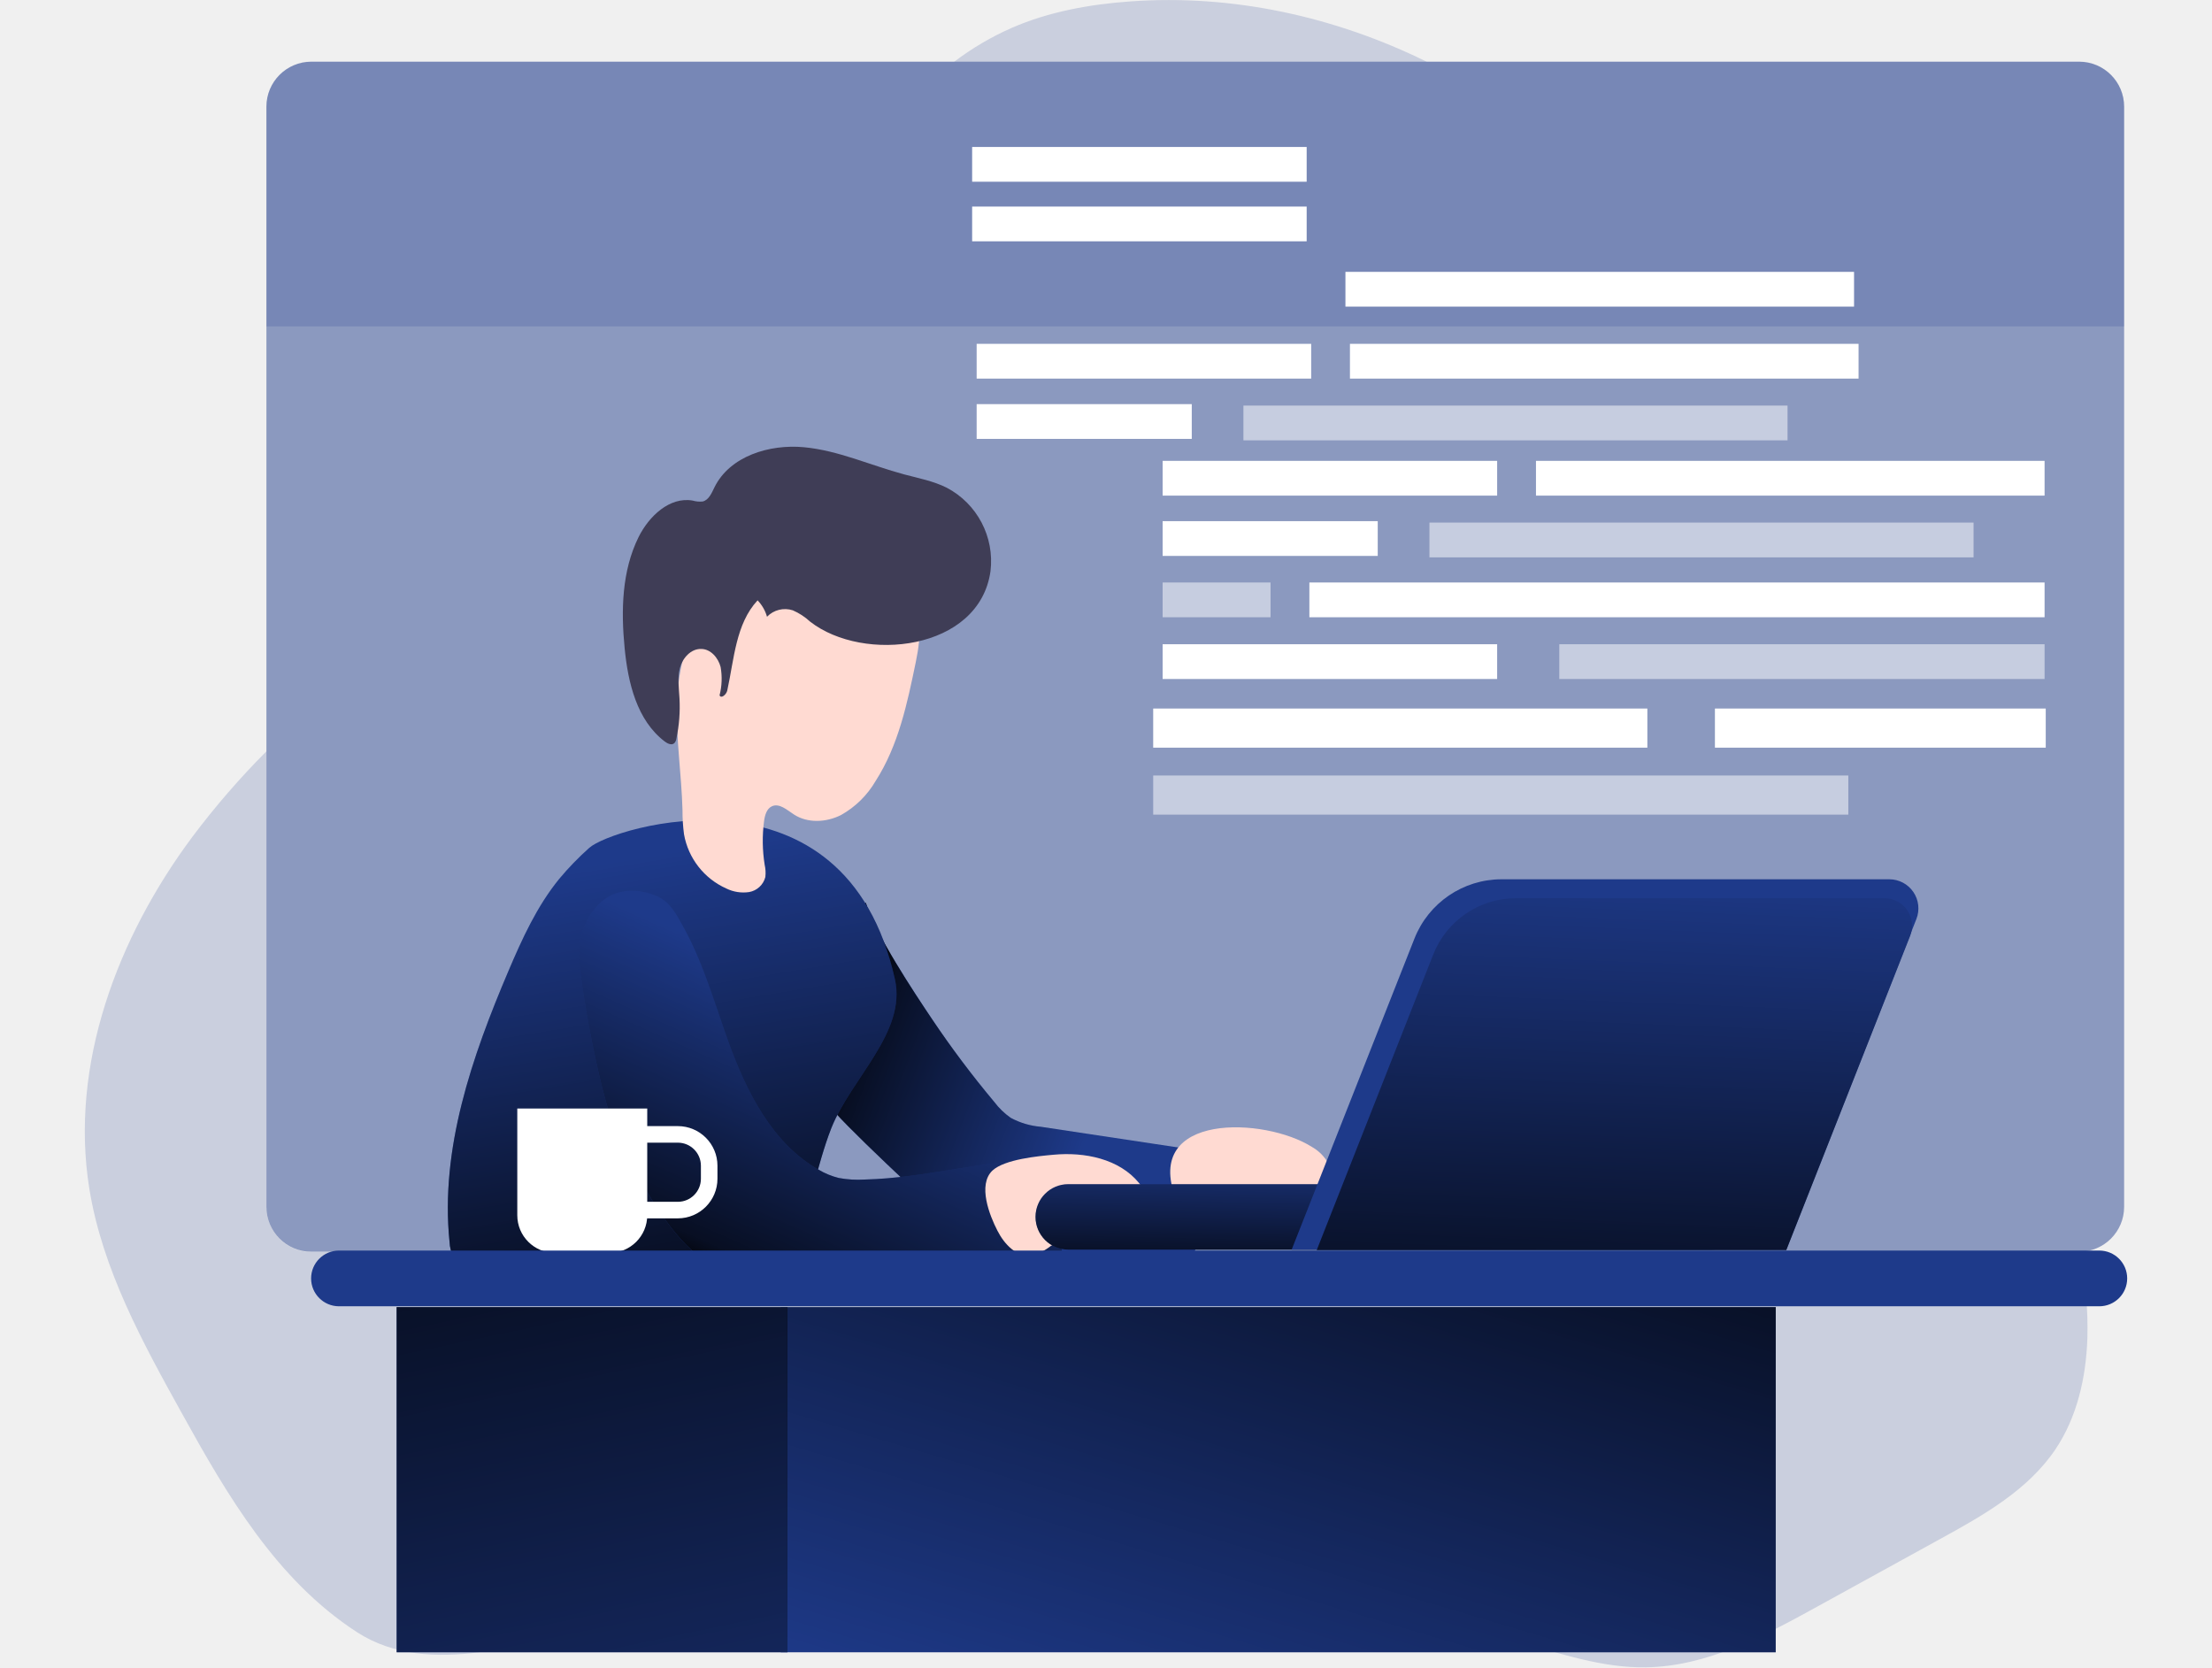
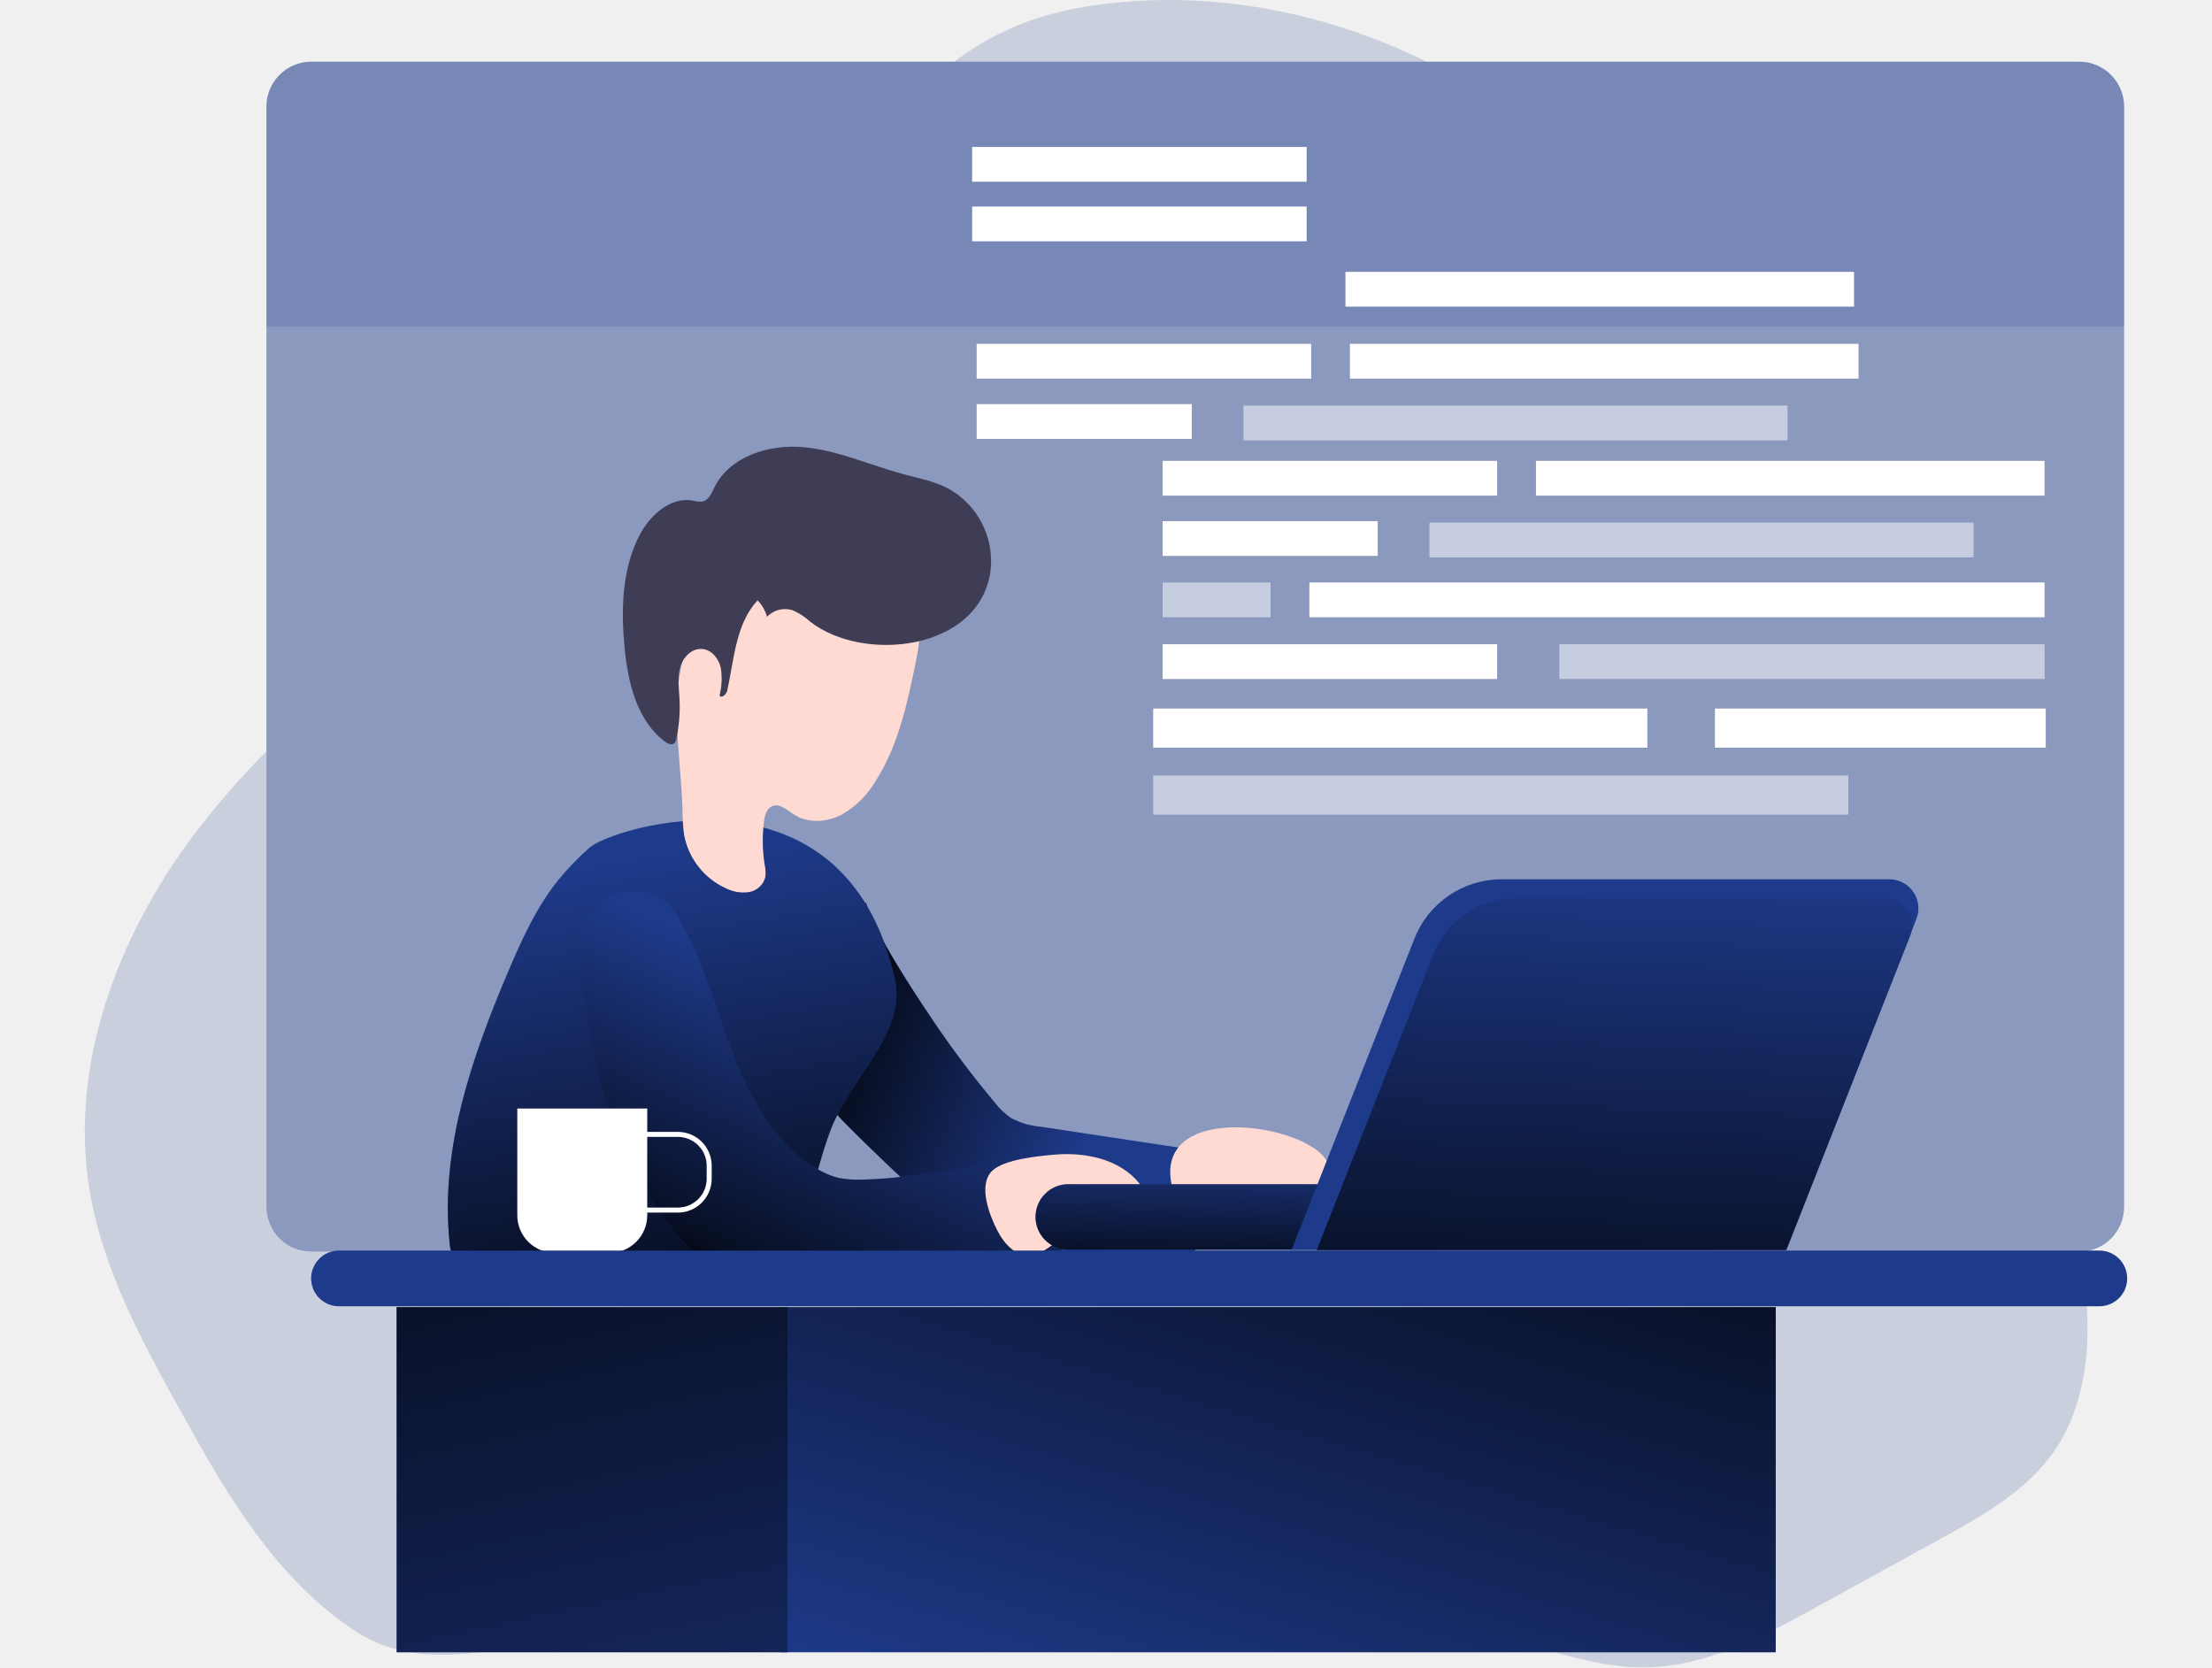
<svg xmlns="http://www.w3.org/2000/svg" xmlns:xlink="http://www.w3.org/1999/xlink" id="Layer_1" data-name="Layer 1" viewBox="0 0 407.22 332.41" width="406" height="306" class="illustration styles_illustrationTablet__1DWOa">
  <defs>
    <linearGradient id="linear-gradient" x1="154.44" y1="220.63" x2="204.69" y2="239.78" gradientUnits="userSpaceOnUse">
      <stop offset="0.01" />
      <stop offset="0.12" stop-opacity="0.75" />
      <stop offset="1" stop-opacity="0" />
    </linearGradient>
    <linearGradient id="linear-gradient-2" x1="128.92" y1="276.06" x2="113.67" y2="184.09" xlink:href="#linear-gradient" />
    <linearGradient id="linear-gradient-3" x1="134.36" y1="270.94" x2="159.48" y2="214.41" xlink:href="#linear-gradient" />
    <linearGradient id="linear-gradient-4" x1="262.98" y1="213.1" x2="219.92" y2="357.78" xlink:href="#linear-gradient" />
    <linearGradient id="linear-gradient-5" x1="85.31" y1="219.96" x2="127.03" y2="417.81" xlink:href="#linear-gradient" />
    <linearGradient id="linear-gradient-6" x1="264.92" y1="268.06" x2="265.51" y2="240.84" gradientTransform="translate(530.39 510.8) rotate(180)" xlink:href="#linear-gradient" />
    <linearGradient id="linear-gradient-7" x1="307.69" y1="284.87" x2="311.73" y2="182.58" xlink:href="#linear-gradient" />
  </defs>
  <rect x="36.21" y="12.31" width="370.4" height="237.25" rx="8.95" fill="#1e3a8a" opacity="0.48" style="isolation: isolate;" />
  <path d="M404.17,279.66c-.27,7.77-2.05,15.68-6.4,22.12-5.48,8.11-14.38,13.13-23,17.85l-24.44,13.45c-10.71,5.9-22,11.94-34.21,12.11-8.64.13-17-2.72-25.31-5.11C252,328.88,211.12,327.31,171,330.14c-20.55,1.45-41,4-61.36,7.07-16.29,2.42-35.84,10.47-50.53.94-16-10.4-25.82-27.24-34.86-43.59C16.38,280.37,8.4,265.83,5.8,249.82c-4-24.74,5.58-50.15,20.57-70.25a161.15,161.15,0,0,1,14.73-17V253.4a9,9,0,0,0,8.95,9H402.54A70.17,70.17,0,0,1,404.17,279.66Z" transform="translate(-4.89 -12.78)" fill="#1e3a8a" opacity="0.18" style="isolation: isolate;" />
  <path d="M272.47,25.1H178.22a56.62,56.62,0,0,1,11.48-6.76c7.45-3.25,15.57-4.7,23.67-5.28C233.75,11.59,254.19,16.09,272.47,25.1Z" transform="translate(-4.89 -12.78)" fill="#1e3a8a" opacity="0.18" style="isolation: isolate;" />
  <path d="M186.23,232.48a14.62,14.62,0,0,0,3.27,3.16,15.28,15.28,0,0,0,6,1.78l31.92,4.81a1.85,1.85,0,0,1,.89.3,1.82,1.82,0,0,1,.47,1.44,56.17,56.17,0,0,1-2.39,17.66,2.44,2.44,0,0,1-.65,1.24,2.56,2.56,0,0,1-1.46.44c-10.74.91-21.53.62-32.3.33a22,22,0,0,1-5.38-.59c-3-.84-5.45-2.89-7.71-5-4.85-4.51-24.48-22.64-25.67-25.1a67.19,67.19,0,0,1-3.8-10.92c-1-3.6,6.31-4.05,6.16-7.79a24.17,24.17,0,0,1,.92-7.66,13.08,13.08,0,0,1,3.2-5.92c1.1-1-.6-7.78.92-7.86,1.76,6,9.72,18,13.18,23.14A193.68,193.68,0,0,0,186.23,232.48Z" transform="translate(-4.89 -12.78)" fill="#1e3a8a" />
  <path d="M186.23,232.48a14.62,14.62,0,0,0,3.27,3.16,15.28,15.28,0,0,0,6,1.78l31.92,4.81a1.85,1.85,0,0,1,.89.3,1.82,1.82,0,0,1,.47,1.44,56.17,56.17,0,0,1-2.39,17.66,2.44,2.44,0,0,1-.65,1.24,2.56,2.56,0,0,1-1.46.44c-10.74.91-21.53.62-32.3.33a22,22,0,0,1-5.38-.59c-3-.84-5.45-2.89-7.71-5-4.85-4.51-24.48-22.64-25.67-25.1a67.19,67.19,0,0,1-3.8-10.92c-1-3.6,6.31-4.05,6.16-7.79a24.17,24.17,0,0,1,.92-7.66,13.08,13.08,0,0,1,3.2-5.92c1.1-1-.6-7.78.92-7.86,1.76,6,9.72,18,13.18,23.14A193.68,193.68,0,0,0,186.23,232.48Z" transform="translate(-4.89 -12.78)" fill="url(#linear-gradient)" />
  <path d="M105.46,181.82a58.54,58.54,0,0,0-6,6.2c-4.42,5.43-7.36,11.89-10.1,18.33-7.29,17.14-13.64,35.47-11.75,54a7,7,0,0,0,.88,3.18,6.19,6.19,0,0,0,3.43,2.21c3.51,1.12,7.26,1.17,11,1.2,14.41.13,28.84.26,43.24-.44,2.23-.11,4.59-.28,6.44-1.54a10.44,10.44,0,0,0,3.14-3.93c3.87-7.28,5-15.7,8-23.36,4-10,15-19.09,12.68-29.63C156.5,163.29,110,177.69,105.46,181.82Z" transform="translate(-4.89 -12.78)" fill="#1e3a8a" />
  <path d="M105.46,181.82a58.54,58.54,0,0,0-6,6.2c-4.42,5.43-7.36,11.89-10.1,18.33-7.29,17.14-13.64,35.47-11.75,54a7,7,0,0,0,.88,3.18,6.19,6.19,0,0,0,3.43,2.21c3.51,1.12,7.26,1.17,11,1.2,14.41.13,28.84.26,43.24-.44,2.23-.11,4.59-.28,6.44-1.54a10.44,10.44,0,0,0,3.14-3.93c3.87-7.28,5-15.7,8-23.36,4-10,15-19.09,12.68-29.63C156.5,163.29,110,177.69,105.46,181.82Z" transform="translate(-4.89 -12.78)" fill="url(#linear-gradient-2)" />
  <path d="M170.58,144.75c-1.69,8.21-3.46,16.64-8,23.71a18.36,18.36,0,0,1-6.93,6.82c-2.93,1.47-6.65,1.67-9.39-.13-1.37-.89-2.87-2.29-4.36-1.63-1.08.49-1.43,1.83-1.58,3a30.2,30.2,0,0,0,.12,8.65,7.31,7.31,0,0,1,.14,2.46,4.06,4.06,0,0,1-3.25,3,7.75,7.75,0,0,1-4.53-.71,14.64,14.64,0,0,1-8.44-10.82,35.06,35.06,0,0,1-.3-4.8c-.19-7.12-1.32-14.21-1.09-21.32s2-14.51,6.83-19.76a31.12,31.12,0,0,1,9.76-6.76c5.45-2.6,11.53-4.43,17.49-3.48a16.62,16.62,0,0,1,11.57,7.72C171.74,135.49,171.75,139.06,170.58,144.75Z" transform="translate(-4.89 -12.78)" fill="#ffdad2" />
  <path d="M185.47,126.66A16.55,16.55,0,0,0,176.72,110c-2.65-1.32-5.6-1.88-8.46-2.64-6.7-1.8-13.13-4.78-20-5.42s-14.77,1.77-17.83,8c-.56,1.14-1.11,2.52-2.34,2.82a5.13,5.13,0,0,1-2-.18c-4.59-.81-8.72,3.11-10.79,7.28-3.34,6.75-3.51,14.62-2.78,22.11.67,6.93,2.44,14.42,8,18.64.55.42,1.36.8,1.89.35a1.58,1.58,0,0,0,.43-.93,30.4,30.4,0,0,0,.62-8c-.11-2-.43-4.12.09-6.09s2.19-3.84,4.23-3.78c1.89,0,3.41,1.76,3.88,3.6a13.28,13.28,0,0,1-.21,5.64c.3.75,1.35-.15,1.53-.93,1.38-6.28,1.69-13.31,6.05-18a7.73,7.73,0,0,1,1.88,3.27,5,5,0,0,1,5.15-1.28,12.24,12.24,0,0,1,3.44,2.25C160.12,145,183.24,142.54,185.47,126.66Z" transform="translate(-4.89 -12.78)" fill="#3f3d56" />
  <path d="M108.52,192.06c-3.36,2.44-5,6.73-5.1,10.87s4.28,30.41,8.41,37.87c3.2,5.8,9.87,20.94,20,25.12,3,1.24,47.35.72,67.93-1.51-.13-4.87-.37-9.74-.69-14.61a2.77,2.77,0,0,0-.55-1.79c-.52-.54-1.26-4.07-2-4.07-12,.05-24.1,3.72-36.1,4a21.12,21.12,0,0,1-5.21-.31,15,15,0,0,1-4-1.64c-9.26-5.24-14.38-15.53-18-25.54-2.77-7.72-5-15.71-9-22.92-1.42-2.57-2.69-5.07-5.49-6.2C115.43,190,111.57,189.85,108.52,192.06Z" transform="translate(-4.89 -12.78)" fill="#1e3a8a" />
  <path d="M108.52,192.06c-3.36,2.44-5,6.73-5.1,10.87s4.28,30.41,8.41,37.87c3.2,5.8,9.87,20.94,20,25.12,3,1.24,47.35.72,67.93-1.51-.13-4.87-.37-9.74-.69-14.61a2.77,2.77,0,0,0-.55-1.79c-.52-.54-1.26-4.07-2-4.07-12,.05-24.1,3.72-36.1,4a21.12,21.12,0,0,1-5.21-.31,15,15,0,0,1-4-1.64c-9.26-5.24-14.38-15.53-18-25.54-2.77-7.72-5-15.71-9-22.92-1.42-2.57-2.69-5.07-5.49-6.2C115.43,190,111.57,189.85,108.52,192.06Z" transform="translate(-4.89 -12.78)" fill="url(#linear-gradient-3)" />
  <path d="M198,243c6.23-.59,13.15.8,17.1,5.65a3,3,0,0,1,.78,1.6,2.68,2.68,0,0,1-.48,1.51c-2.33,3.87-7.39,4.79-11.64,6.32a30.22,30.22,0,0,0-6.29,3.12,10,10,0,0,1-3.76,1.86c-3,.45-5.49-2.23-6.85-4.91-1.56-3-4-9.16-1-12C188.31,243.9,194.92,243.28,198,243Z" transform="translate(-4.89 -12.78)" fill="#ffdad2" />
  <path d="M249.59,241.46a8.53,8.53,0,0,1,2.79,2.55,3.67,3.67,0,0,1,.26,3.63,5.05,5.05,0,0,1-1.87,1.68c-5.53,3.29-12.31,3.88-17.91,7A9.73,9.73,0,0,1,229,258a5.33,5.33,0,0,1-4.28-2,13.6,13.6,0,0,1-2.31-4.27C215.86,234.53,240.17,235.46,249.59,241.46Z" transform="translate(-4.89 -12.78)" fill="#ffdad2" />
  <path d="M86.23,221h25.91a0,0,0,0,1,0,0v21.28a7.5,7.5,0,0,1-7.5,7.5H93.73a7.5,7.5,0,0,1-7.5-7.5V221A0,0,0,0,1,86.23,221Z" fill="#fff" />
-   <path d="M110.39,226.16h7.85a6.25,6.25,0,0,1,6.25,6.25V235a6.25,6.25,0,0,1-6.25,6.25h-7.85a0,0,0,0,1,0,0V226.16A0,0,0,0,1,110.39,226.16Z" fill="none" stroke="#fff" stroke-miterlimit="10" stroke-width="3.3" />
+   <path d="M110.39,226.16h7.85a6.25,6.25,0,0,1,6.25,6.25V235a6.25,6.25,0,0,1-6.25,6.25h-7.85a0,0,0,0,1,0,0V226.16A0,0,0,0,1,110.39,226.16Z" fill="none" stroke="#fff" stroke-miterlimit="10" strokeWidth="3.3" />
  <rect x="45.12" y="249.32" width="362.1" height="11.11" rx="5.56" fill="#1e3a8a" />
  <rect x="138.75" y="260.6" width="198.39" height="68.81" fill="#1e3a8a" />
  <rect x="62.17" y="260.6" width="77.93" height="68.81" fill="#1e3a8a" />
  <rect x="140.06" y="260.6" width="197.09" height="68.81" fill="url(#linear-gradient-4)" />
  <rect x="62.17" y="260.6" width="77.93" height="68.81" fill="url(#linear-gradient-5)" />
  <path d="M411.49,34.05v43.8H41.1V34.05a9,9,0,0,1,8.95-9H402.54A9,9,0,0,1,411.49,34.05Z" transform="translate(-4.89 -12.78)" fill="#1e3a8a" opacity="0.18" style="isolation: isolate;" />
  <rect x="194.46" y="248.88" width="141.48" height="13.04" rx="6.52" transform="translate(525.5 498.01) rotate(-180)" fill="#1e3a8a" />
  <rect x="194.46" y="248.88" width="141.48" height="13.04" rx="6.52" transform="translate(525.5 498.01) rotate(-180)" fill="url(#linear-gradient-6)" />
  <path d="M245.51,261.93h98.57l26-65.93a5.8,5.8,0,0,0-5.39-7.92H287.34A18.68,18.68,0,0,0,270,199.9Z" transform="translate(-4.89 -12.78)" fill="#1e3a8a" />
  <path d="M250.52,262h93.62l24.69-62.63a5.5,5.5,0,0,0-5.12-7.52H290.25a17.73,17.73,0,0,0-16.5,11.22Z" transform="translate(-4.89 -12.78)" fill="#1e3a8a" />
  <path d="M250.52,262h93.62l24.69-62.63a5.5,5.5,0,0,0-5.12-7.52H290.25a17.73,17.73,0,0,0-16.5,11.22Z" transform="translate(-4.89 -12.78)" fill="url(#linear-gradient-7)" />
  <rect x="213.02" y="154.61" width="138.6" height="7.8" fill="#fff" opacity="0.51" />
  <rect x="213.02" y="141.26" width="98.53" height="7.8" fill="#fff" />
  <rect x="325.02" y="141.26" width="65.96" height="7.8" fill="#fff" />
  <rect x="289.34" y="91.88" width="101.41" height="6.93" fill="#fff" />
  <rect x="268.1" y="104.19" width="108.49" height="6.93" fill="#fff" opacity="0.51" />
  <rect x="214.9" y="91.88" width="66.7" height="6.93" fill="#fff" />
  <rect x="244.16" y="116.13" width="146.59" height="6.93" fill="#fff" />
  <rect x="214.9" y="116.13" width="21.52" height="6.93" fill="#fff" opacity="0.51" />
  <rect x="293.99" y="128.44" width="96.76" height="6.93" fill="#fff" opacity="0.51" />
  <rect x="214.9" y="128.44" width="66.7" height="6.93" fill="#fff" />
  <rect x="214.9" y="103.9" width="42.89" height="6.93" fill="#fff" />
  <rect x="252.25" y="68.55" width="101.41" height="6.93" fill="#fff" />
  <rect x="231.01" y="80.86" width="108.49" height="6.93" fill="#fff" opacity="0.51" />
  <rect x="177.82" y="68.55" width="66.7" height="6.93" fill="#fff" />
  <rect x="251.35" y="54.2" width="101.41" height="6.93" fill="#fff" />
  <rect x="176.92" y="41.18" width="66.7" height="6.93" fill="#fff" />
  <rect x="176.92" y="29.3" width="66.7" height="6.93" fill="#fff" />
  <rect x="177.82" y="80.57" width="42.89" height="6.93" fill="#fff" />
</svg>
